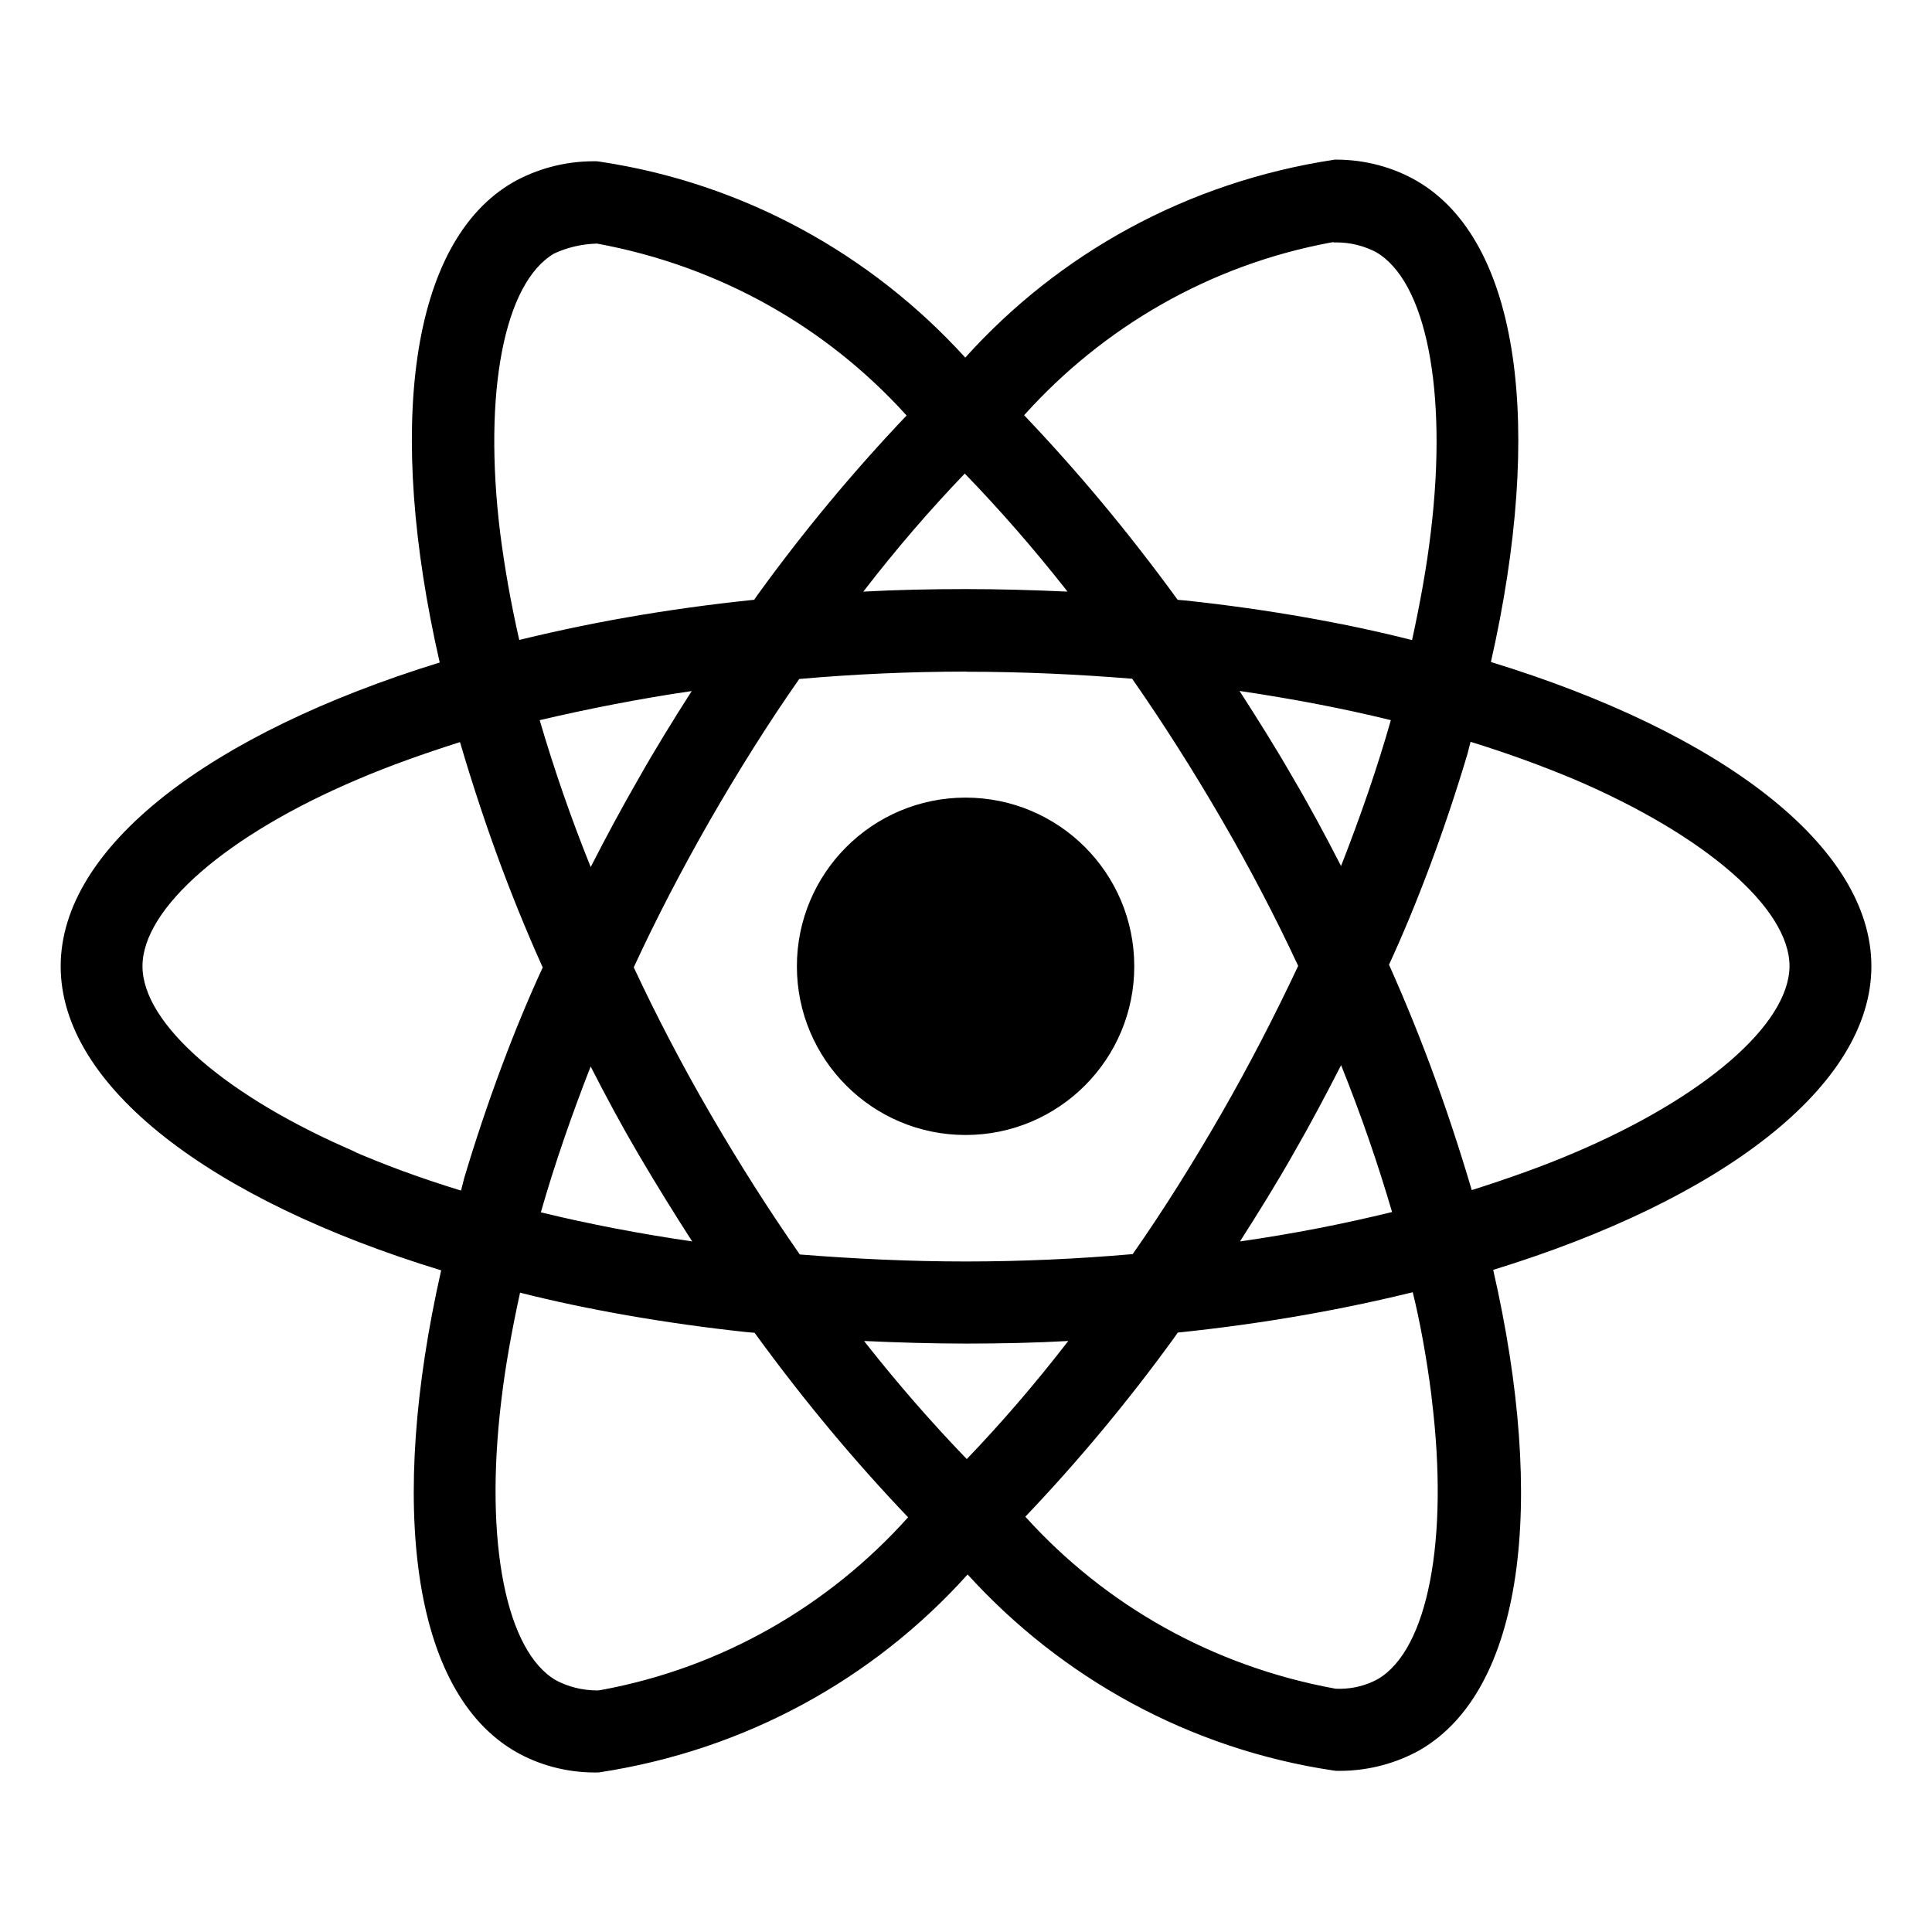
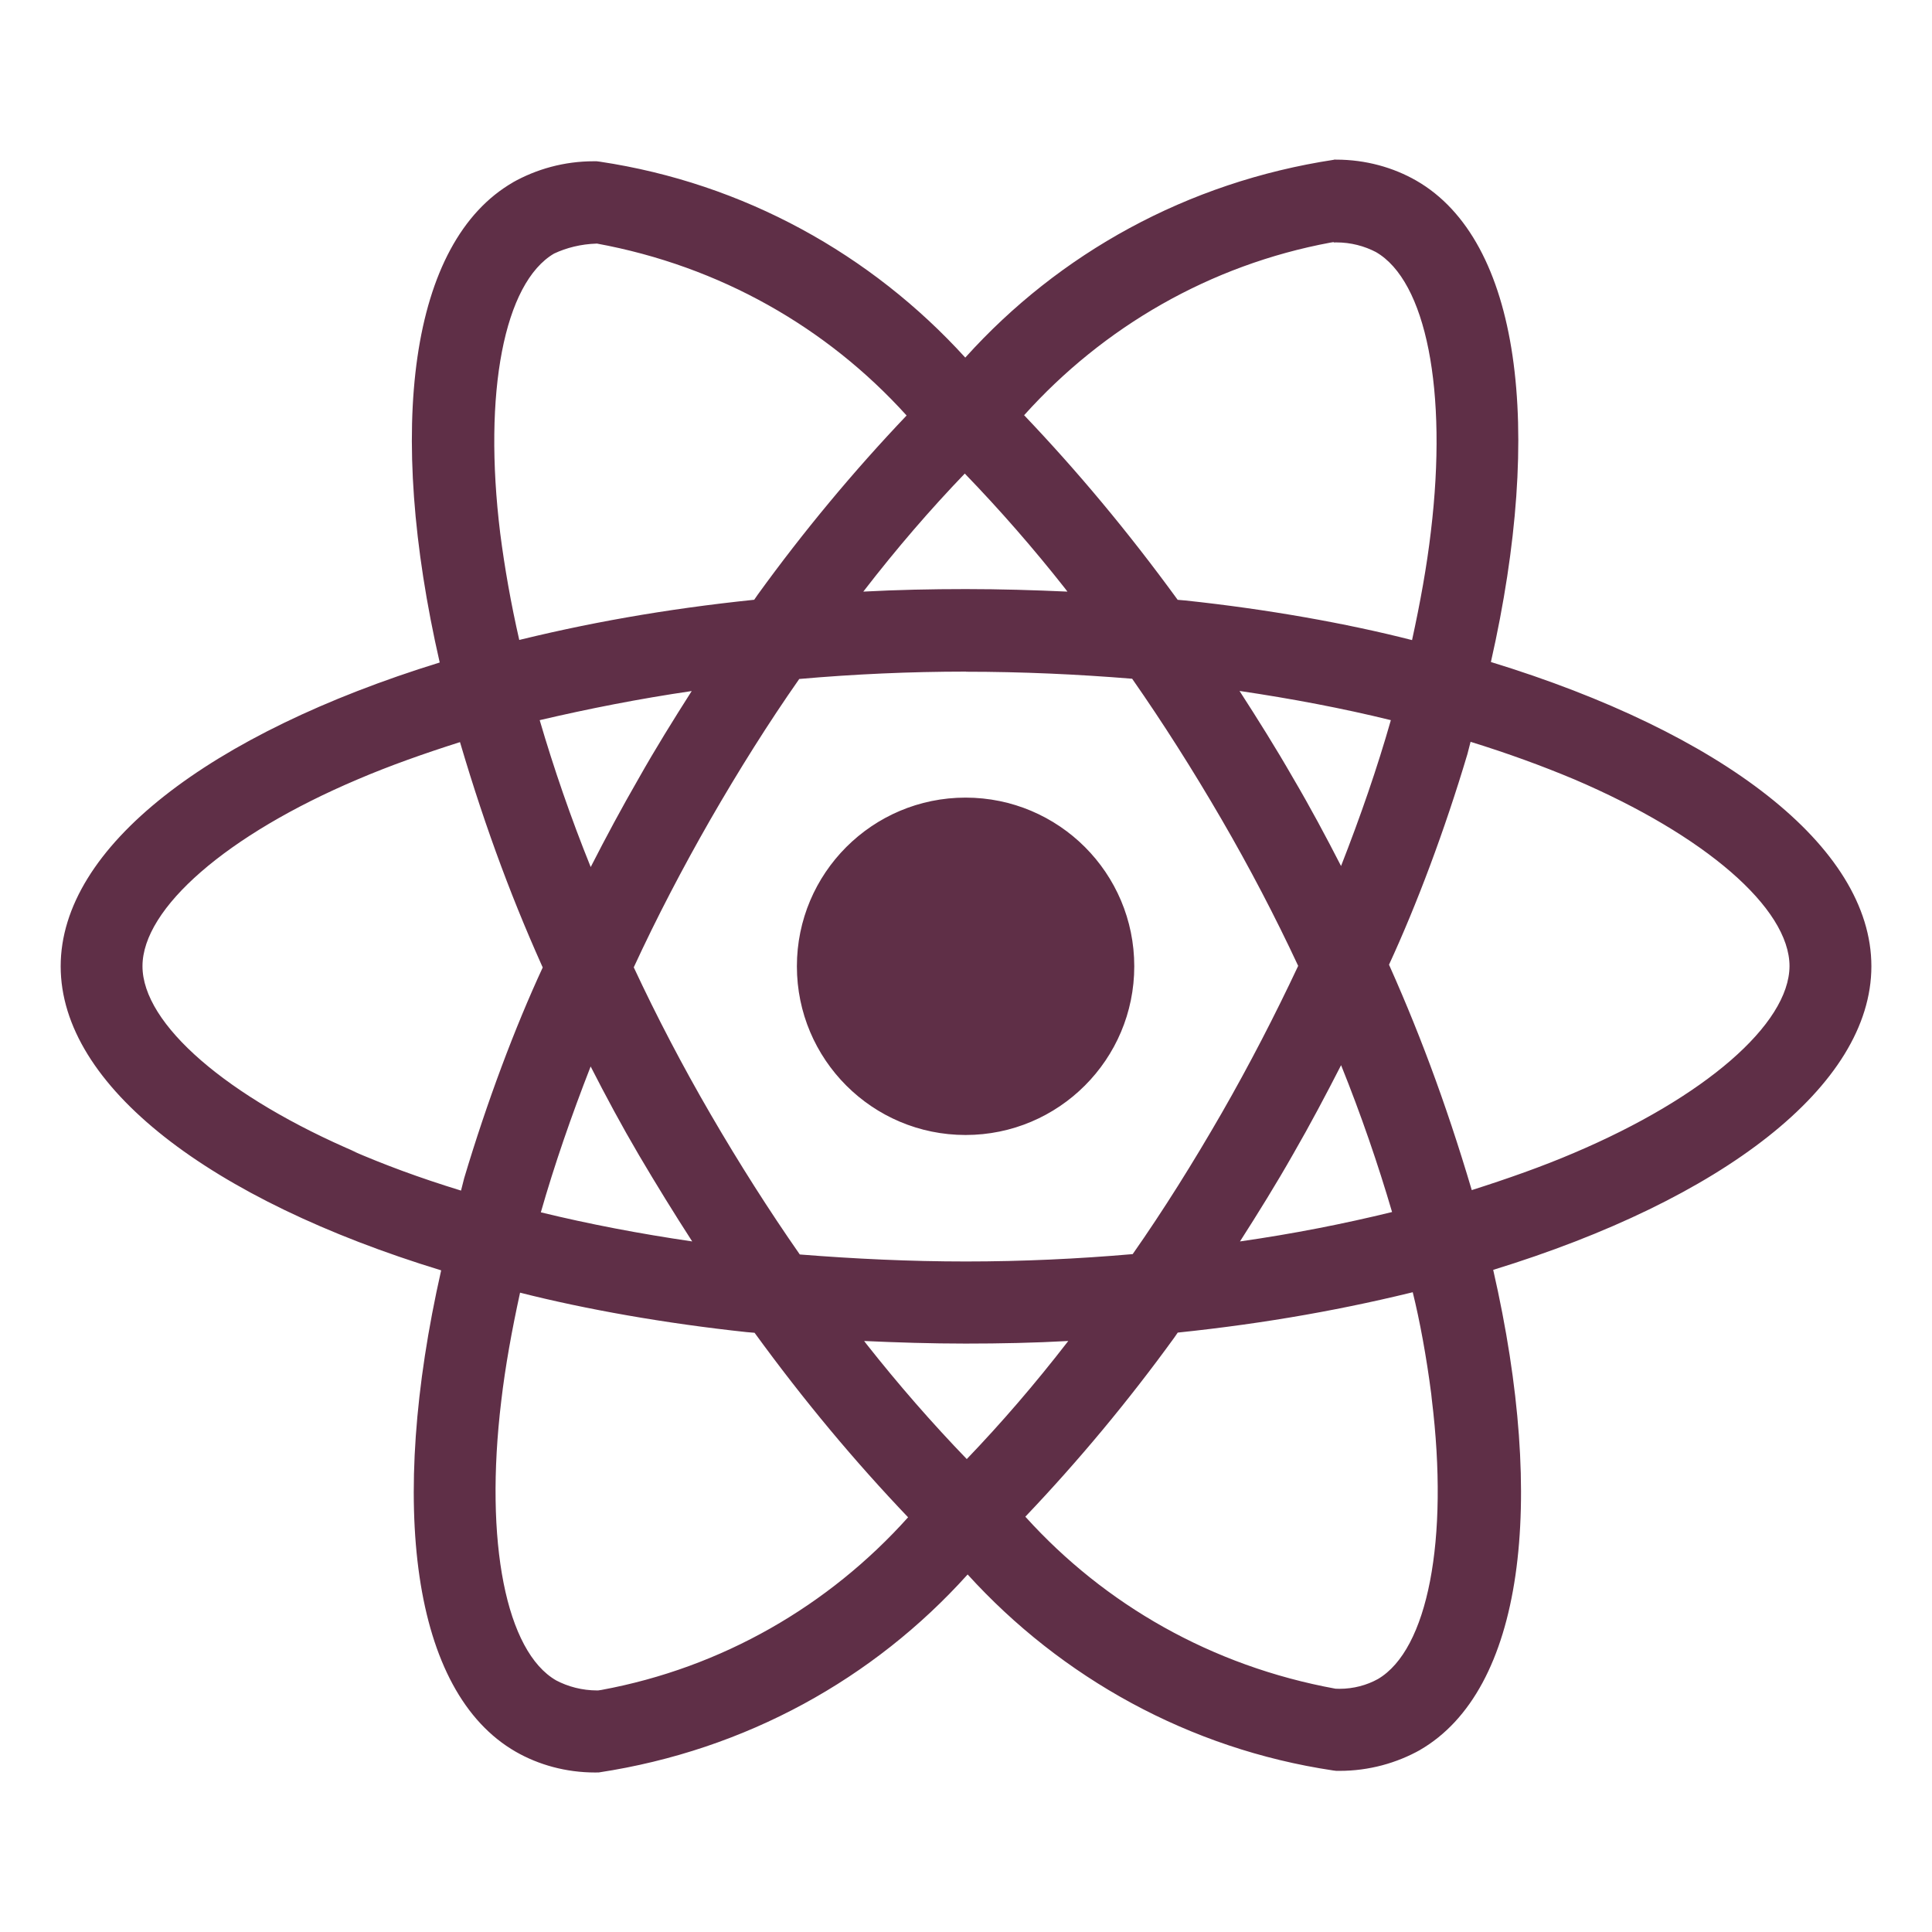
- <svg xmlns="http://www.w3.org/2000/svg" fill="#000000" width="800px" height="800px" viewBox="0 0 32 32" version="1.1">
+ <svg xmlns="http://www.w3.org/2000/svg" fill="rgb(95, 47, 71)" width="800px" height="800px" viewBox="0 0 32 32" version="1.1">
  <path d="M14.313 22.211c0.55 0.025 1.112 0.043 1.681 0.043 0.575 0 1.143-0.012 1.7-0.043-0.557 0.72-1.107 1.357-1.689 1.964l0.008-0.008c-0.579-0.6-1.135-1.238-1.659-1.902l-0.041-0.054zM8.615 21.411c1.083 0.275 2.404 0.509 3.752 0.653l0.131 0.011c0.825 1.133 1.659 2.13 2.554 3.068l-0.011-0.012c-1.311 1.463-3.080 2.491-5.081 2.86l-0.055 0.008c-0.004 0-0.008 0-0.012 0-0.248 0-0.482-0.061-0.687-0.169l0.008 0.004c-0.832-0.475-1.193-2.292-0.912-4.627 0.067-0.575 0.177-1.18 0.312-1.797zM23.398 21.398c0.118 0.474 0.229 1.078 0.308 1.692l0.009 0.086c0.287 2.334-0.067 4.149-0.892 4.634-0.184 0.102-0.404 0.162-0.638 0.162-0.023 0-0.046-0.001-0.069-0.002l0.003 0c-2.053-0.375-3.821-1.396-5.129-2.841l-0.007-0.008c0.879-0.923 1.707-1.918 2.466-2.965l0.058-0.084c1.476-0.154 2.799-0.392 4.088-0.717l-0.197 0.042zM9.784 17.666c0.25 0.49 0.512 0.978 0.8 1.468q0.431 0.731 0.881 1.428c-0.868-0.127-1.706-0.287-2.507-0.482 0.225-0.787 0.507-1.602 0.825-2.416zM22.212 17.641c0.331 0.821 0.612 1.64 0.845 2.434-0.8 0.196-1.645 0.362-2.519 0.487 0.3-0.469 0.6-0.952 0.881-1.447 0.281-0.487 0.544-0.985 0.795-1.475zM7.619 12.292c0.436 1.478 0.904 2.714 1.449 3.906l-0.075-0.182c-0.466 1.005-0.927 2.234-1.305 3.499l-0.052 0.205c-0.706-0.217-1.274-0.43-1.827-0.669l0.115 0.044c-2.164-0.921-3.564-2.132-3.564-3.092s1.4-2.177 3.564-3.094c0.525-0.225 1.1-0.428 1.694-0.617zM24.358 12.287c0.605 0.187 1.18 0.396 1.718 0.622 2.164 0.925 3.564 2.134 3.564 3.094-0.006 0.96-1.406 2.174-3.57 3.093-0.525 0.225-1.1 0.427-1.693 0.616-0.44-1.483-0.908-2.718-1.451-3.912l0.076 0.188c0.464-1.004 0.926-2.233 1.303-3.498l0.053-0.206zM20.53 11.444c0.869 0.129 1.706 0.287 2.507 0.484-0.225 0.79-0.506 1.602-0.825 2.416-0.25-0.487-0.512-0.978-0.8-1.467-0.281-0.49-0.581-0.967-0.881-1.432zM11.458 11.444c-0.3 0.471-0.6 0.953-0.88 1.45-0.281 0.487-0.544 0.977-0.794 1.467-0.331-0.82-0.612-1.637-0.845-2.433 0.8-0.187 1.643-0.354 2.518-0.482zM16 11.126c0.925 0 1.846 0.042 2.752 0.116q0.761 1.091 1.478 2.324 0.697 1.2 1.272 2.432c-0.385 0.819-0.807 1.637-1.266 2.437-0.475 0.825-0.966 1.61-1.475 2.337-0.91 0.079-1.832 0.122-2.762 0.122-0.925 0-1.846-0.044-2.752-0.116-0.507-0.727-1.002-1.505-1.478-2.324q-0.697-1.2-1.272-2.432c0.379-0.821 0.807-1.641 1.266-2.442 0.475-0.825 0.966-1.607 1.475-2.334 0.91-0.080 1.832-0.122 2.762-0.122zM15.981 7.845c0.58 0.6 1.136 1.237 1.659 1.901l0.040 0.053c-0.55-0.025-1.112-0.042-1.681-0.042-0.575 0-1.143 0.012-1.7 0.042 0.556-0.72 1.106-1.357 1.689-1.964l-0.008 0.008zM9.88 4.033c2.053 0.376 3.82 1.397 5.129 2.841l0.007 0.008c-0.879 0.924-1.707 1.919-2.466 2.968l-0.058 0.084c-1.475 0.153-2.798 0.389-4.086 0.714l0.196-0.042c-0.14-0.612-0.244-1.205-0.317-1.774-0.287-2.334 0.067-4.149 0.892-4.632 0.206-0.097 0.447-0.157 0.701-0.165l0.003-0zM22.090 4.008v0.008c0.013-0 0.028-0.001 0.044-0.001 0.239 0 0.464 0.059 0.662 0.163l-0.008-0.004c0.832 0.477 1.193 2.293 0.912 4.629-0.067 0.575-0.177 1.181-0.312 1.799-1.085-0.278-2.406-0.513-3.754-0.656l-0.128-0.011c-0.826-1.134-1.66-2.131-2.555-3.070l0.012 0.012c1.311-1.46 3.077-2.488 5.074-2.859l0.056-0.009zM22.096 2.646c-2.442 0.371-4.556 1.557-6.1 3.268l-0.008 0.009c-1.555-1.71-3.669-2.888-6.051-3.245l-0.056-0.007c-0.013-0-0.029-0-0.045-0-0.491 0-0.952 0.129-1.351 0.355l0.014-0.007c-1.718 0.991-2.103 4.079-1.216 7.954-3.804 1.175-6.278 3.053-6.278 5.032 0 1.987 2.487 3.87 6.302 5.036-0.88 3.89-0.487 6.983 1.235 7.973 0.378 0.217 0.832 0.344 1.315 0.344 0.022 0 0.044-0 0.065-0.001l-0.003 0c2.442-0.371 4.556-1.558 6.1-3.27l0.008-0.009c1.555 1.711 3.669 2.889 6.051 3.246l0.056 0.007c0.015 0 0.034 0 0.052 0 0.488 0 0.947-0.128 1.344-0.351l-0.014 0.007c1.717-0.99 2.103-4.078 1.216-7.954 3.79-1.165 6.264-3.047 6.264-5.029 0-1.987-2.487-3.87-6.302-5.039 0.88-3.886 0.487-6.982-1.235-7.973-0.382-0.219-0.84-0.348-1.328-0.348-0.013 0-0.026 0-0.039 0l0.002-0zM18.787 16.005c0 1.543-1.251 2.794-2.794 2.794s-2.794-1.251-2.794-2.794c0-1.543 1.251-2.794 2.794-2.794 0.772 0 1.47 0.313 1.976 0.818v0c0.506 0.506 0.818 1.204 0.818 1.976 0 0 0 0 0 0v0z" />
</svg>
